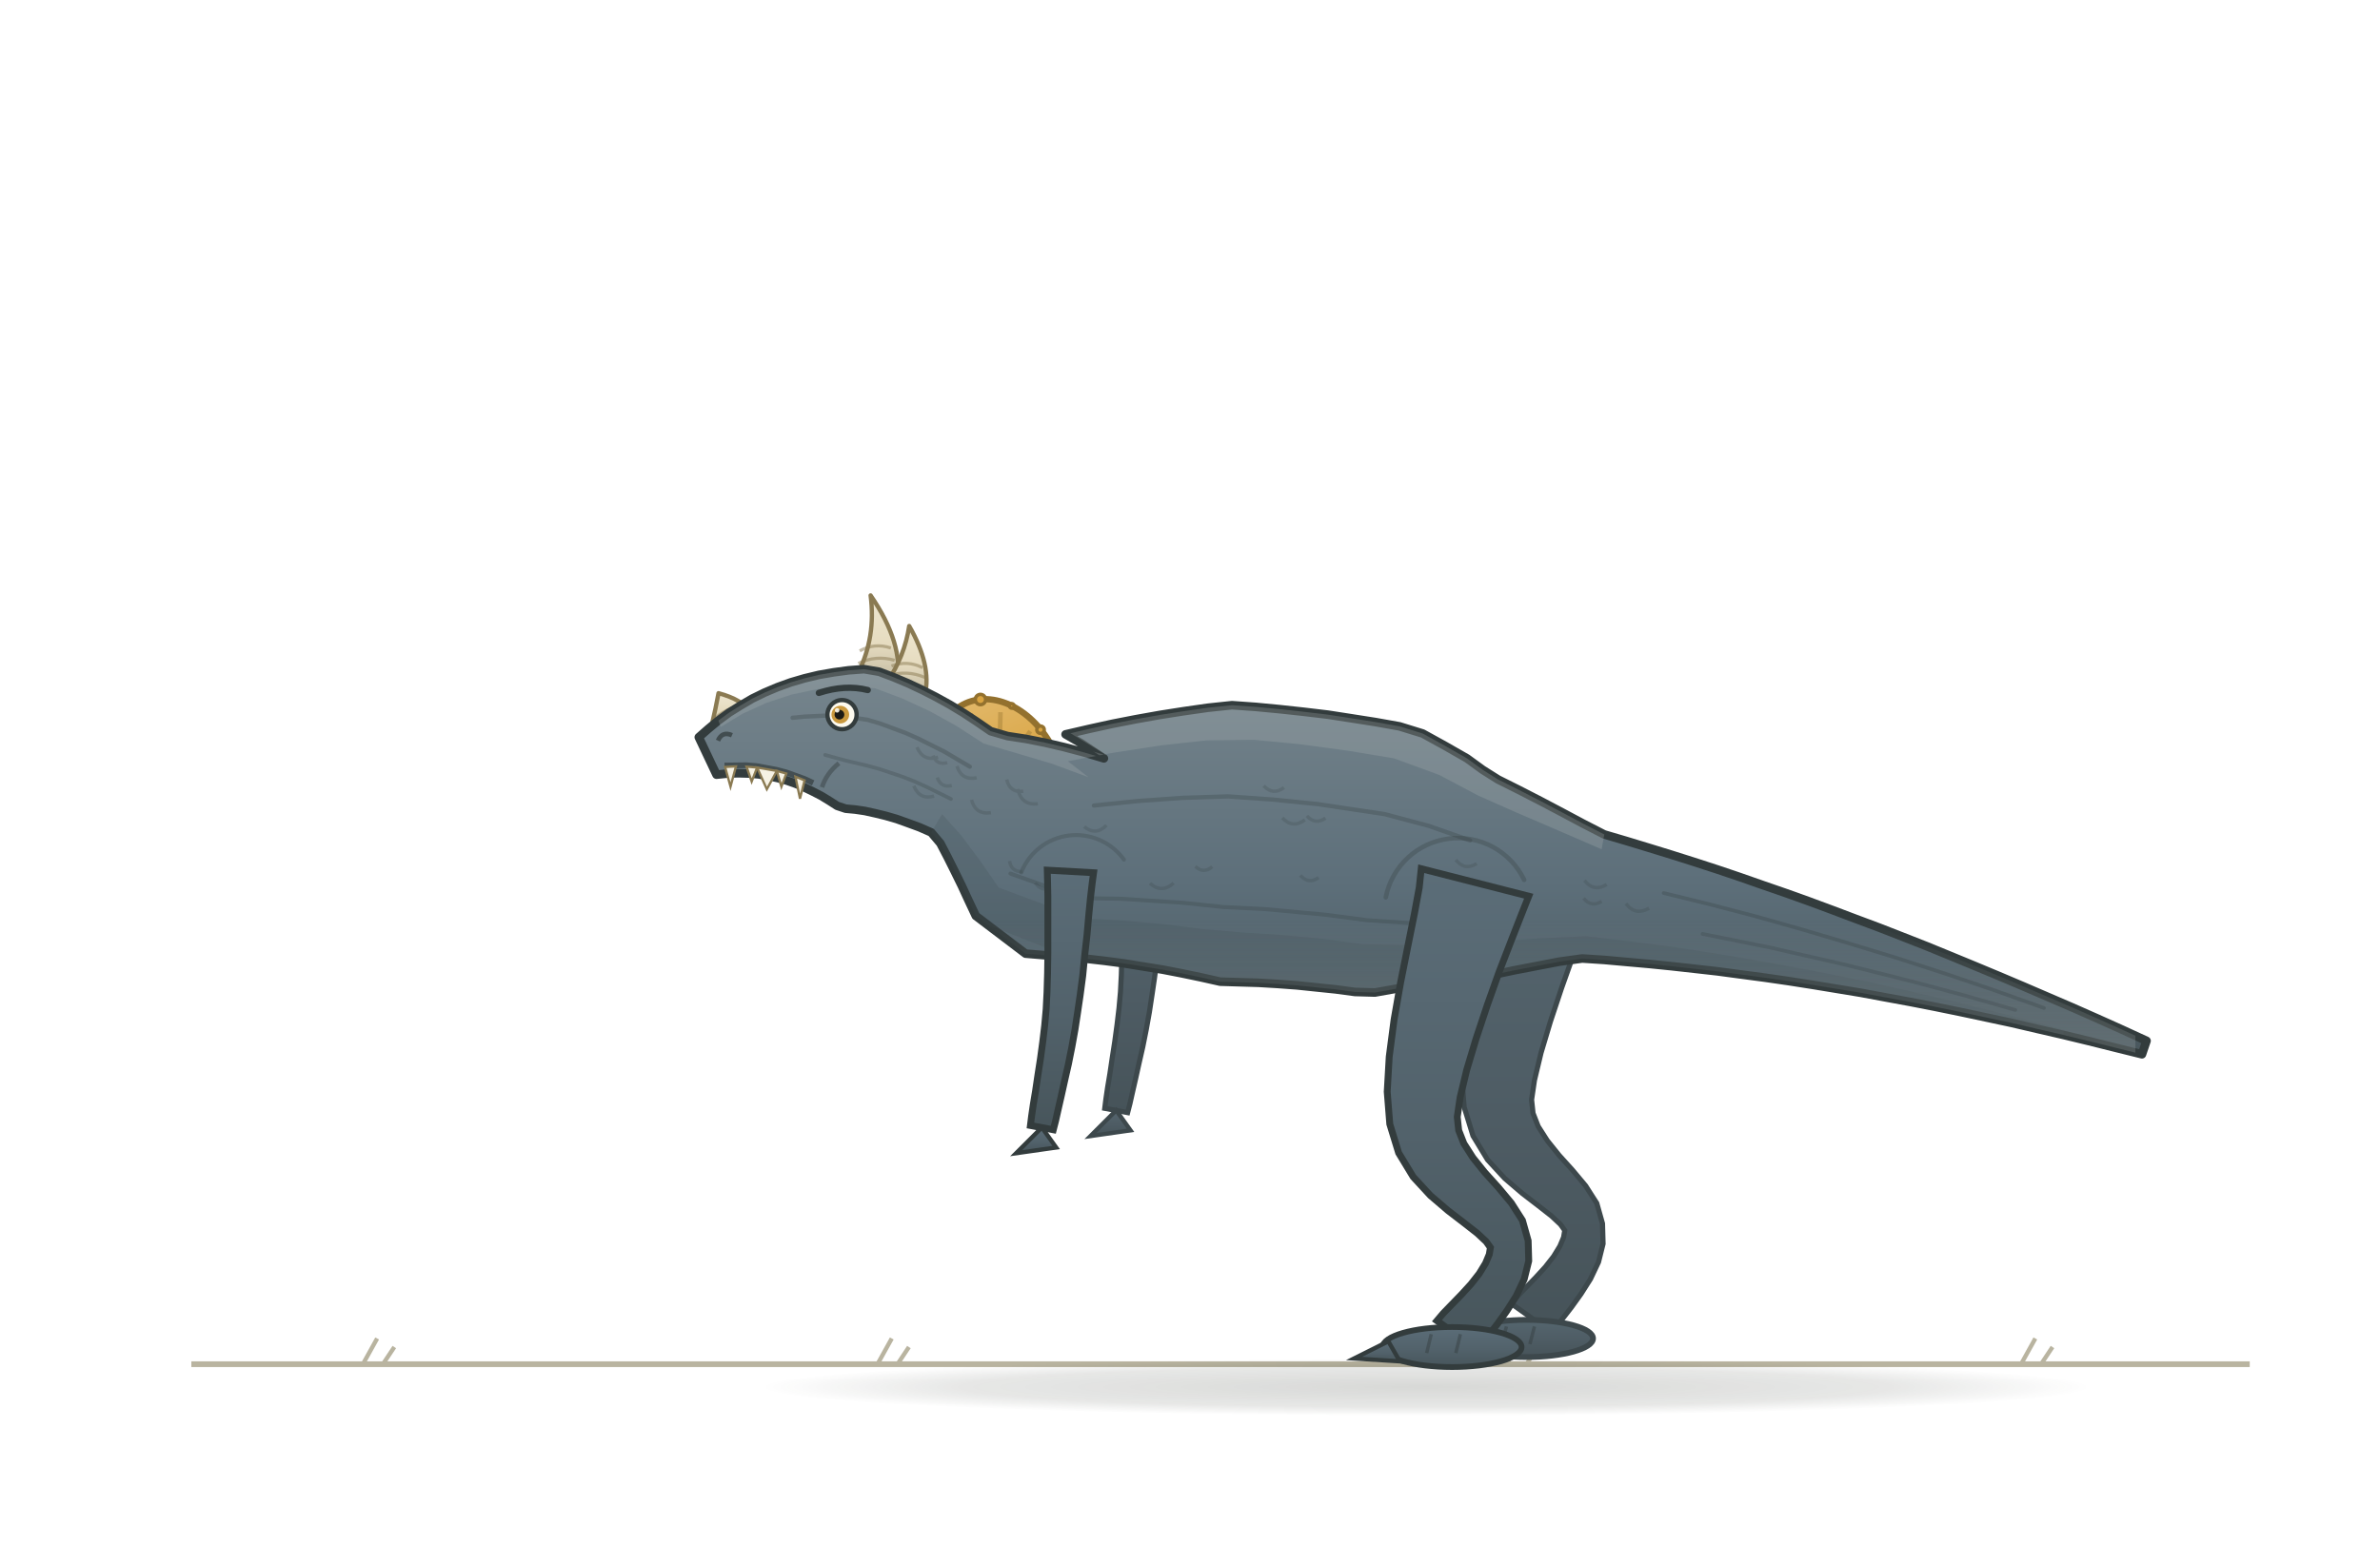
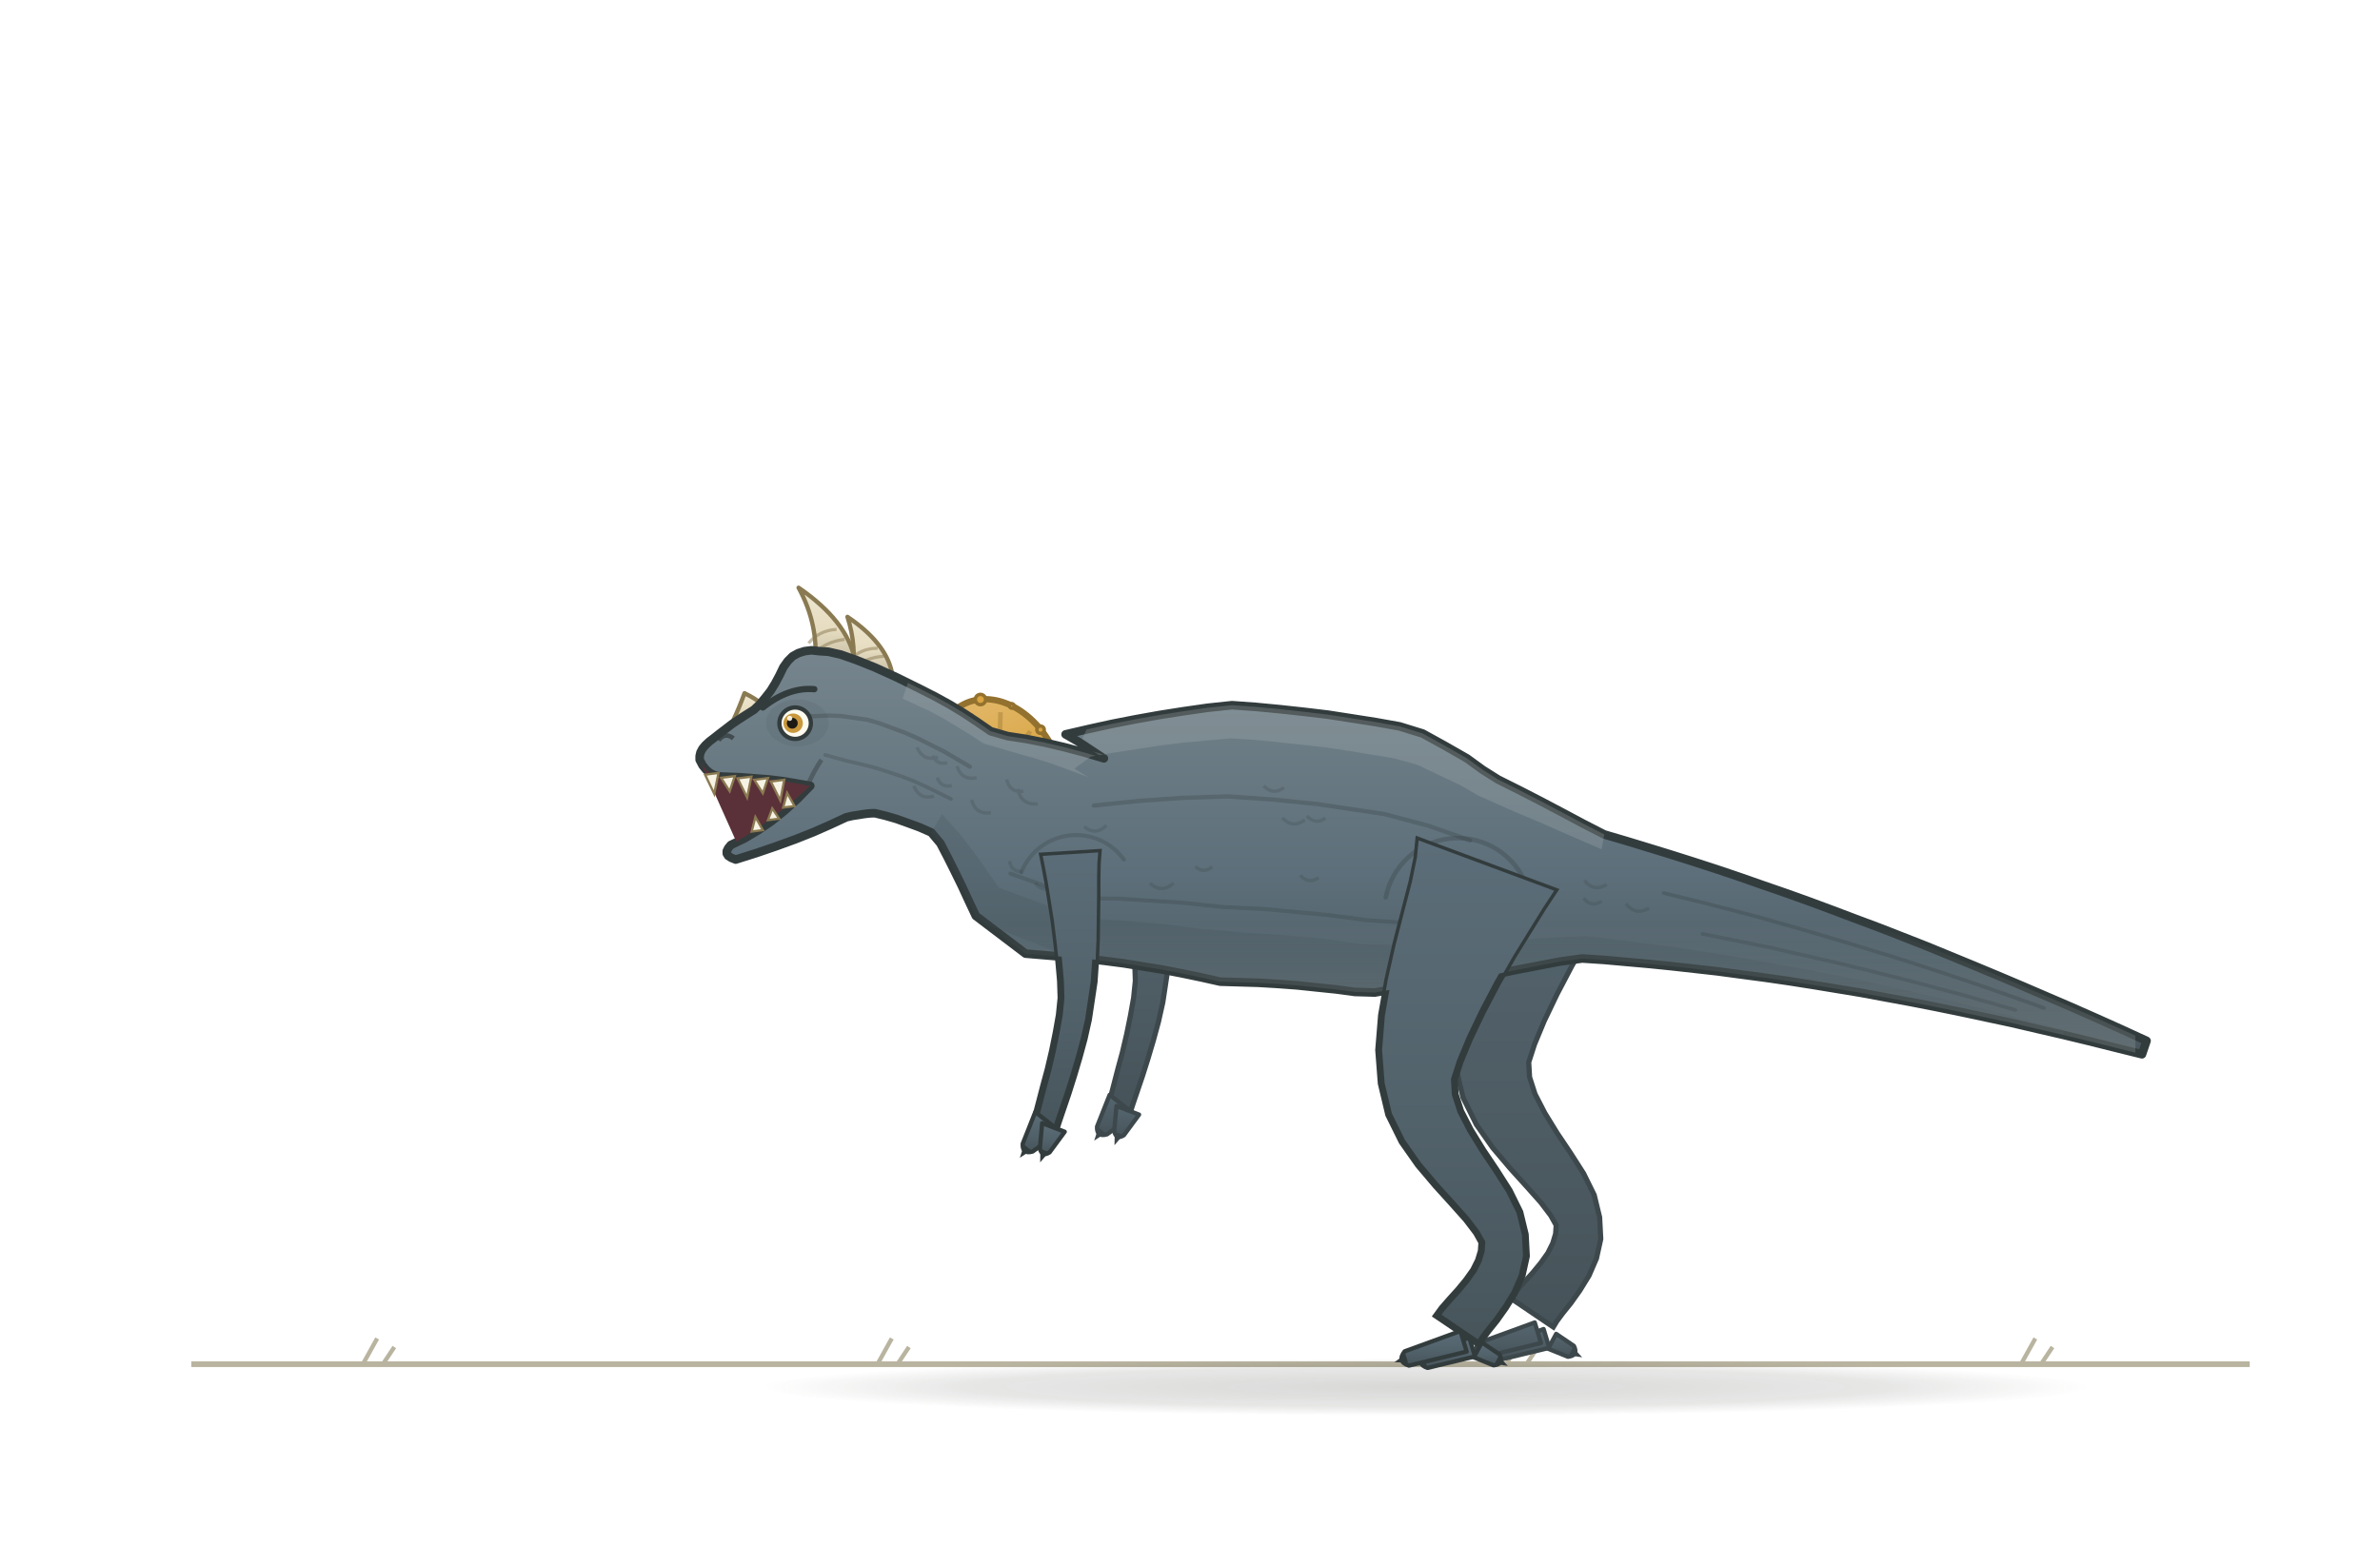
<svg xmlns="http://www.w3.org/2000/svg" viewBox="0 0 820 540" role="img" aria-label="Tyrannoceratops, a hybrid dinosaur">
  <g transform="translate(454.8 470) scale(0.985) translate(-454.8 -470)">
    <defs>
      <clipPath id="bod-pattern-countershade">
-         <path d="M743.9 356.9L735.2 352.9L726.5 349L717.9 345.2L709.3 341.5L700.7 337.8L692.2 334.2L683.8 330.7L675.3 327.2L667 323.8L658.6 320.5L650.4 317.3L642.1 314.2L633.9 311.1L625.8 308.1L617.7 305.2L609.6 302.4L601.6 299.6L593.6 296.9L585.6 294.3L577.7 291.8L569.9 289.4L562 287L554.2 284.7L546.8 280.9L539.3 276.9L531.9 273L524.5 269.2L517.1 265.5L511.7 262.1L506.2 258.1L498.5 253.7L490.7 249.4L482.6 246.9L474.2 245.4L465.9 244.1L457.5 242.8L449.1 241.8L440.8 240.9L432.4 240.1L424 239.5L415.5 240.4L407.1 241.6L398.8 242.9L390.4 244.4L382.2 246L374 247.8L365.8 249.7L371.2 252.8L379.2 258.1L372.2 256L365.4 254.2L358.6 252.6L352 251.3L345.5 250.3L339.6 248.6L334.8 245.3L330.1 242.2L325.3 239.3L320.4 236.6L315.5 234.1L310.6 231.8L305.6 229.7L300.6 227.8L295.3 226.9L289.9 227.3L284.7 228L279.5 228.9L274.5 230.1L269.7 231.5L265 233.2L260.5 235.1L256.2 237.2L252.1 239.6L248.1 242.1L244.3 244.9L240.8 247.8L237.5 250.7L243.7 263.8L247.7 263.4L251.4 263.3L255 263.4L258.5 263.7L261.9 264.3L265.2 265L268.4 265.9L271.5 267L274.5 268.3L277.4 269.7L280.3 271.2L283.1 272.9L285.9 274.7L288.9 275.7L292.2 276L295.6 276.5L299.2 277.3L302.9 278.2L306.7 279.3L310.6 280.7L314.7 282.2L318.8 284L322 287.8L324.5 292.6L327 297.6L329.5 302.7L331.9 307.9L334.4 313.2L351.8 326.4L372.3 328.1L379.3 328.9L386.2 329.8L393 330.9L399.8 332L406.5 333.3L413.2 334.7L419.9 336.2L426.6 336.4L433.3 336.6L440 337L446.8 337.5L453.5 338.2L460.3 338.9L467 339.8L474 340L481.3 338.7L488.7 337.5L498.3 336.9L507.8 335.4L515.3 333.8L522.9 332.2L530.7 330.7L538.5 329.2L546.5 328.1L554.2 328.6L562 329.3L569.9 330L577.8 330.8L585.9 331.7L593.9 332.6L602.1 333.7L610.4 334.8L618.7 336L627 337.3L635.5 338.7L644 340.1L652.6 341.7L661.3 343.3L670 345L678.8 346.8L687.7 348.7L696.6 350.6L705.6 352.7L714.7 354.8L723.8 357L733 359.3L742.3 361.6Z" />
+         <path d="M743.9 356.9L735.2 352.9L726.5 349L717.9 345.2L709.3 341.5L700.7 337.8L692.2 334.2L683.8 330.7L675.3 327.2L667 323.8L658.6 320.5L650.4 317.3L642.1 314.2L633.9 311.1L625.8 308.1L617.7 305.2L609.6 302.4L601.6 299.6L593.6 296.9L585.6 294.3L577.7 291.8L569.9 289.4L562 287L554.2 284.7L546.8 280.9L539.3 276.9L531.9 273L524.5 269.2L517.1 265.5L511.7 262.1L506.2 258.1L498.5 253.7L490.7 249.4L482.6 246.9L474.2 245.4L465.9 244.1L457.5 242.8L449.1 241.8L440.8 240.9L432.4 240.1L424 239.5L415.5 240.4L407.1 241.6L398.8 242.9L390.4 244.4L382.2 246L374 247.8L365.8 249.7L371.2 252.8L379.2 258.1L372.2 256L365.4 254.2L358.6 252.6L352 251.3L345.5 250.3L339.6 248.6L334.8 245.3L330.1 242.2L325.3 239.3L320.4 236.6L315.5 234.1L306.8 229.8L299.1 226.3L292.6 223.7L287.2 221.8L282.8 220.8L279.6 220.6L276.9 220.3L274.5 220.6L272.3 221.3L270.3 222.4L268.6 224.1L267.1 226.2L265.7 229.1L264.2 231.9L262.6 234.5L260.8 236.8L258.9 239.1L256.8 241.1L254.1 242.8L251.5 244.5L249.1 246.1L246.9 247.8L244.8 249.4L242.9 250.9L241.2 252.2L239.8 253.5L238.8 254.7L238.1 256L237.8 257.3L237.8 258.6L238.8 260.5L240 262L241.4 263.2L243 264L244.7 264.4L246.6 264.5L252 264.7L257.2 265.1L262.3 265.5L267.2 266.1L271.9 266.9L276.5 267.7L272 272.3L267.5 276.4L262.9 280.1L258.2 283.3L253.5 286.1L248.7 288.4L247.8 289.5L247.3 290.5L247.3 291.4L247.8 292.2L248.9 292.9L250.4 293.5L257.7 291.2L264.7 288.8L271.3 286.4L277.6 283.9L283.5 281.3L289.1 278.7L291.3 278.2L293.3 277.9L295.1 277.6L296.7 277.4L298 277.3L299.2 277.3L299.2 277.3L302.9 278.2L306.7 279.3L310.6 280.7L314.7 282.2L318.8 284L322 287.8L324.5 292.6L327 297.6L329.5 302.7L331.9 307.9L334.4 313.2L351.8 326.4L372.3 328.1L379.3 328.9L386.2 329.8L393 330.9L399.8 332L406.5 333.3L413.2 334.7L419.9 336.2L426.6 336.4L433.3 336.6L440 337L446.8 337.5L453.5 338.2L460.3 338.9L467 339.8L474 340L481.3 338.7L488.7 337.5L498.3 336.9L507.8 335.4L515.3 333.8L522.9 332.2L530.7 330.7L538.5 329.2L546.5 328.1L554.2 328.6L562 329.3L569.9 330L577.8 330.8L585.9 331.7L593.9 332.6L602.1 333.7L610.4 334.8L618.7 336L627 337.3L635.5 338.7L644 340.1L652.6 341.7L661.3 343.3L670 345L678.8 346.8L687.7 348.7L696.6 350.6L705.6 352.7L714.7 354.8L723.8 357L733 359.3L742.3 361.6Z" />
      </clipPath>
      <linearGradient id="gb-pattern-countershade" x1="0" y1="0" x2="0" y2="1">
        <stop offset="0" stop-color="#76858d" />
        <stop offset="0.55" stop-color="#5d6f7a" />
        <stop offset="1" stop-color="#49575d" />
      </linearGradient>
      <linearGradient id="gl-pattern-countershade" x1="0" y1="0" x2="0" y2="1">
        <stop offset="0" stop-color="#5b6d78" />
        <stop offset="0.55" stop-color="#52626b" />
        <stop offset="1" stop-color="#47555b" />
      </linearGradient>
      <linearGradient id="gf-pattern-countershade" x1="0" y1="0" x2="0" y2="1">
        <stop offset="0" stop-color="#55666f" />
        <stop offset="0.55" stop-color="#4e5c64" />
        <stop offset="1" stop-color="#465359" />
      </linearGradient>
      <linearGradient id="sc-pattern-countershade" x1="0" y1="0" x2="0" y2="1">
        <stop offset="0" stop-color="#e1b768" />
        <stop offset="0.55" stop-color="#d9a441" />
        <stop offset="1" stop-color="#b18736" />
      </linearGradient>
      <linearGradient id="bn-pattern-countershade" x1="0" y1="0" x2="0" y2="1">
        <stop offset="0" stop-color="#eee7d1" />
        <stop offset="0.55" stop-color="#e6dcc0" />
        <stop offset="1" stop-color="#c4bca3" />
      </linearGradient>
      <radialGradient id="sh-pattern-countershade">
        <stop offset="0" stop-color="#23281e" stop-opacity="0.18" />
        <stop offset="0.7" stop-color="#23281e" stop-opacity="0.11" />
        <stop offset="1" stop-color="#23281e" stop-opacity="0" />
      </radialGradient>
    </defs>
    <line x1="60" y1="470" x2="780" y2="470" stroke="#b9b4a0" stroke-width="2" />
    <path d="M120 470l5 -9 M127 470l4 -6" stroke="#b9b4a0" stroke-width="1.5" fill="none" />
    <path d="M300 470l5 -9 M307 470l4 -6" stroke="#b9b4a0" stroke-width="1.5" fill="none" />
    <path d="M520 470l5 -9 M527 470l4 -6" stroke="#b9b4a0" stroke-width="1.5" fill="none" />
    <path d="M700 470l5 -9 M707 470l4 -6" stroke="#b9b4a0" stroke-width="1.5" fill="none" />
    <ellipse cx="491.9" cy="478" rx="231.1" ry="10" fill="url(#sh-pattern-countershade)" />
-     <path d="M516.2 290.7L515.5 297.3L513.8 306.5L511.5 317.9L509 330.4L506.7 343.5L505 356.5L504.3 368.7L505.2 380L508.3 390.1L513.4 398.5L519.4 405L525.6 410.3L531.2 414.6L535.8 418.2L538.9 421.1L540.4 423.2L540 425.6L538.7 428.7L536.5 432.3L533.6 436L530.3 439.6L527 443L523.9 446.2L521.7 448.8L536.3 459.2L537.5 457L539.7 454L542.8 450L546.1 445.4L549.4 440.2L552.2 434.3L553.8 427.9L553.6 420.8L551.6 413.7L547.7 407.6L543.1 402.1L538.4 396.9L534.3 391.8L531.1 386.8L529.3 382.2L528.8 377.5L529.8 370.7L532.1 361.1L535.4 350.1L539.3 338.4L543.4 326.9L547.5 316.3L551.1 307.1L553.8 300.3Z" fill="url(#gf-pattern-countershade)" stroke="#3d484c" stroke-width="1.8" />
-     <ellipse cx="527" cy="461" rx="23.3" ry="6.5" fill="url(#gf-pattern-countershade)" stroke="#3d484c" stroke-width="2" />
-     <path d="M520 456.8L518.4 463M529.8 456.8L528.2 463" fill="none" stroke="#333c3d" stroke-width="1.2" opacity="0.45" />
-     <path d="M385.4 291.2L385.5 295.1L385.6 300.2L385.6 306.4L385.6 313.1L385.6 320.2L385.5 327.2L385.3 333.9L385 339.8L384.5 345.4L383.8 351.3L383 357.2L382.1 363L381.3 368.4L380.5 373.2L379.9 377.3L379.5 380.5L387.5 382L388.3 378.9L389.2 374.9L390.3 370.1L391.5 364.7L392.8 359L394 353L395.1 346.9L396 341L396.9 334.9L397.8 328.1L398.5 320.9L399.3 313.8L399.9 307L400.5 300.9L401.1 295.8L401.6 292.1Z" fill="url(#gf-pattern-countershade)" stroke="#3d484c" stroke-width="1.8" />
-     <path d="M383.5 381.2L374.5 390.2L388.5 388.2Z" fill="url(#gf-pattern-countershade)" stroke="#3d484c" stroke-width="1.5" />
+     <path d="M515.3 280.8L514.7 286.8L513 295.1L510.3 305.5L507.3 317.1L504.5 329.5L502.3 341.9L501.3 354.1L502.2 365.8L504.8 376.7L509.5 386.2L515.2 394.3L521.3 401.5L527.1 407.9L532 413.4L535.5 418L537.4 421.4L537.2 424.4L536.2 427.7L534.5 431.1L532 434.6L529.2 438L526.3 441.2L523.5 444.4L521.6 447L536.4 457L537.6 455L539.6 452.3L542.5 448.7L545.7 444.2L548.9 439L551.5 433L553 426.2L552.6 418.6L550.7 410.8L547 403.3L542.4 396.1L537.7 389.1L533.4 382.1L530 375.5L528.1 369.6L527.8 364.4L529.8 358.2L533.2 350L537.7 340.6L542.9 330.7L548.4 321.1L553.9 312.2L558.8 304.3L562.7 298.4Z" fill="url(#gf-pattern-countershade)" stroke="#3d484c" stroke-width="1.8" />
+     <path d="M533 457.7L517 463.7Q514.5 467 518.4 468.3L535 464.3Z" fill="url(#gf-pattern-countershade)" stroke="#3d484c" stroke-width="1.5" stroke-linejoin="round" />
+     <path d="M517.2 464.5L513.4 467.3L518.1 467.5Z" fill="#3d484c" />
+     <path d="M529.9 455.4L510.4 462.5Q507.6 466.1 511.9 467.5L532.1 462.6Z" fill="url(#gf-pattern-countershade)" stroke="#3d484c" stroke-width="1.5" stroke-linejoin="round" />
+     <path d="M510.7 463.5L506.8 466.3L511.6 466.5Z" fill="#3d484c" />
+     <path d="M534.6 464.6L541.5 467.4Q545.3 467 543.6 463.6L537.4 459.4Z" fill="url(#gf-pattern-countershade)" stroke="#3d484c" stroke-width="1.5" stroke-linejoin="round" />
+     <path d="M541.8 466.9L546.5 467.6L543.3 464.1Z" fill="#3d484c" />
+     <path d="M403.2 285L402.9 288.9L402.8 294.2L402.8 300.6L402.7 307.7L402.6 315.3L402.3 322.8L401.8 330.2L400.8 336.9L399.8 343.5L398.3 350.2L396.5 356.8L394.6 363.2L392.7 369.2L390.9 374.5L389.4 378.9L388.3 382.3L380.8 380.2L381.5 376.7L382.7 372.1L384.1 366.7L385.7 360.8L387.2 354.4L388.5 348L389.6 341.8L390.2 335.9L390 329.9L389.4 323.1L388.6 315.9L387.7 308.7L386.6 301.8L385.6 295.6L384.6 290.2L383.8 286.2Z" fill="url(#gf-pattern-countershade)" stroke="#3d484c" stroke-width="1.8" />
+     <path d="M381.2 375.8L376.8 386.9Q376.6 390.7 380.3 389.6L389.9 382.6Z" fill="url(#gf-pattern-countershade)" stroke="#3d484c" stroke-width="1.5" stroke-linejoin="round" />
+     <path d="M377.3 387.2L375.8 391.8L379.8 389.2Z" fill="#3d484c" />
+     <path d="M383.6 379.7L382.8 388.6Q383.6 391.6 386.2 389.9L391.5 382.7Z" fill="url(#gf-pattern-countershade)" stroke="#3d484c" stroke-width="1.5" stroke-linejoin="round" />
+     <path d="M383 388.7L382.9 393.4L386 389.8Z" fill="#3d484c" />
    <g transform="rotate(-24 342.7 265.3)">
      <ellipse cx="342.7" cy="265.3" rx="21.5" ry="29" fill="url(#sc-pattern-countershade)" stroke="#93712e" stroke-width="2.2" />
      <circle cx="321.4" cy="269.3" r="1.3" fill="#d9a441" stroke="#93712e" stroke-width="1.2" />
      <circle cx="322.5" cy="255.4" r="1.8" fill="#d9a441" stroke="#93712e" stroke-width="1.2" />
      <circle cx="328.3" cy="243.7" r="0.8" fill="#d9a441" stroke="#93712e" stroke-width="1.2" />
      <circle cx="337.5" cy="237.2" r="1.3" fill="#d9a441" stroke="#93712e" stroke-width="1.2" />
      <circle cx="347.9" cy="237.2" r="1.8" fill="#d9a441" stroke="#93712e" stroke-width="1.2" />
      <circle cx="357" cy="243.7" r="0.8" fill="#d9a441" stroke="#93712e" stroke-width="1.2" />
      <circle cx="362.8" cy="255.4" r="1.3" fill="#d9a441" stroke="#93712e" stroke-width="1.2" />
      <circle cx="363.9" cy="269.3" r="1.8" fill="#d9a441" stroke="#93712e" stroke-width="1.2" />
      <ellipse cx="342.7" cy="265.3" rx="12.8" ry="18" fill="#bf913a" />
      <path d="M337.5 261.7L326 254.4" stroke="#997530" stroke-width="1.6" opacity="0.4" />
      <path d="M339.6 258.4L332.8 244.1" stroke="#997530" stroke-width="1.6" opacity="0.4" />
      <path d="M342.7 257.2L342.7 240.4" stroke="#997530" stroke-width="1.6" opacity="0.4" />
      <path d="M345.7 258.4L352.5 244.1" stroke="#997530" stroke-width="1.6" opacity="0.4" />
      <path d="M347.9 261.7L359.3 254.4" stroke="#997530" stroke-width="1.6" opacity="0.4" />
    </g>
-     <path d="M306.9 231.4Q309.2 218 297.6 201.1Q299.5 215.6 293.3 228.1Z" fill="url(#bn-pattern-countershade)" stroke="#8a7a52" stroke-width="1.5" stroke-linejoin="round" />
-     <path d="M306 223.8Q299.4 221.9 293.3 224.9" fill="none" stroke="#8a7a52" stroke-width="1.1" opacity="0.5" />
-     <path d="M304.7 219.5Q299 217.6 293.8 220.5" fill="none" stroke="#8a7a52" stroke-width="1.1" opacity="0.5" />
-     <path d="M316.6 235.9Q319 225.6 311.1 211.8Q309.5 222.4 303.3 231.5Z" fill="url(#bn-pattern-countershade)" stroke="#8a7a52" stroke-width="1.5" stroke-linejoin="round" />
-     <path d="M316.6 229.8Q310.3 227.1 303.8 229.2" fill="none" stroke="#8a7a52" stroke-width="1.1" opacity="0.5" />
-     <path d="M315.8 226.4Q310.5 223.7 304.9 225.8" fill="none" stroke="#8a7a52" stroke-width="1.1" opacity="0.5" />
-     <path d="M255.4 241.9Q252.9 237.6 244.4 235.3Q243.4 240.7 242.1 246.2Z" fill="url(#bn-pattern-countershade)" stroke="#8a7a52" stroke-width="1.5" stroke-linejoin="round" />
-     <path d="M253.6 239.4Q246.8 240.2 242.1 245.2" fill="none" stroke="#8a7a52" stroke-width="1.1" opacity="0.5" />
-     <path d="M743.9 356.9L735.2 352.9L726.5 349L717.9 345.2L709.3 341.5L700.7 337.8L692.2 334.2L683.8 330.7L675.3 327.2L667 323.8L658.6 320.5L650.4 317.3L642.1 314.2L633.9 311.1L625.8 308.1L617.7 305.2L609.6 302.4L601.6 299.6L593.6 296.9L585.6 294.3L577.7 291.8L569.9 289.4L562 287L554.2 284.7L546.8 280.9L539.3 276.9L531.9 273L524.5 269.2L517.1 265.5L511.7 262.1L506.2 258.1L498.5 253.7L490.7 249.4L482.6 246.9L474.2 245.4L465.9 244.1L457.5 242.8L449.1 241.8L440.8 240.9L432.4 240.1L424 239.5L415.5 240.4L407.1 241.6L398.8 242.9L390.4 244.4L382.2 246L374 247.8L365.8 249.7L371.2 252.8L379.2 258.1L372.2 256L365.4 254.2L358.6 252.6L352 251.3L345.5 250.3L339.6 248.6L334.8 245.3L330.1 242.2L325.3 239.3L320.4 236.6L315.5 234.1L310.6 231.8L305.6 229.7L300.6 227.8L295.3 226.9L289.9 227.3L284.7 228L279.5 228.9L274.5 230.1L269.7 231.5L265 233.2L260.5 235.1L256.2 237.2L252.1 239.6L248.1 242.1L244.3 244.9L240.8 247.8L237.5 250.7L243.7 263.8L247.7 263.4L251.4 263.3L255 263.4L258.5 263.7L261.9 264.3L265.2 265L268.4 265.9L271.5 267L274.5 268.3L277.4 269.7L280.3 271.2L283.1 272.9L285.9 274.7L288.9 275.7L292.2 276L295.6 276.5L299.2 277.3L302.9 278.2L306.7 279.3L310.6 280.7L314.7 282.2L318.8 284L322 287.8L324.5 292.6L327 297.6L329.5 302.7L331.9 307.9L334.4 313.2L351.8 326.4L372.3 328.1L379.3 328.9L386.2 329.8L393 330.9L399.8 332L406.5 333.3L413.2 334.7L419.9 336.2L426.6 336.4L433.3 336.6L440 337L446.8 337.5L453.5 338.2L460.3 338.9L467 339.8L474 340L481.3 338.7L488.7 337.5L498.3 336.9L507.8 335.4L515.3 333.8L522.9 332.2L530.7 330.7L538.5 329.2L546.5 328.1L554.2 328.6L562 329.3L569.9 330L577.8 330.8L585.9 331.7L593.9 332.6L602.1 333.7L610.4 334.8L618.7 336L627 337.3L635.5 338.7L644 340.1L652.6 341.7L661.3 343.3L670 345L678.8 346.8L687.7 348.7L696.6 350.6L705.6 352.7L714.7 354.8L723.8 357L733 359.3L742.3 361.6Z" fill="url(#gb-pattern-countershade)" stroke="#333c3d" stroke-width="3" stroke-linejoin="round" />
+     <path d="M292 223.3Q289.3 210 272.4 198.4Q279.4 211.2 278.2 225.1Z" fill="url(#bn-pattern-countershade)" stroke="#8a7a52" stroke-width="1.5" stroke-linejoin="round" />
+     <path d="M288.5 216.5Q281.7 217.2 277 222.2" fill="none" stroke="#8a7a52" stroke-width="1.1" opacity="0.5" />
+     <path d="M285.7 213Q279.7 213.3 275.9 217.8" fill="none" stroke="#8a7a52" stroke-width="1.1" opacity="0.5" />
+     <path d="M305 227.8Q302.7 217.5 289.5 208.6Q292.8 218.8 291.2 229.6Z" fill="url(#bn-pattern-countershade)" stroke="#8a7a52" stroke-width="1.5" stroke-linejoin="round" />
+     <path d="M302.3 222.4Q295.5 222.7 290.6 227.4" fill="none" stroke="#8a7a52" stroke-width="1.1" opacity="0.5" />
+     <path d="M300.1 219.6Q294.2 219.5 290.1 223.9" fill="none" stroke="#8a7a52" stroke-width="1.1" opacity="0.5" />
+     <path d="M263.1 243.8Q261.5 239.2 253.5 235.3Q251.6 240.5 249.2 245.6Z" fill="url(#bn-pattern-countershade)" stroke="#8a7a52" stroke-width="1.5" stroke-linejoin="round" />
+     <path d="M261.8 241.1Q255 240.6 249.5 244.6" fill="none" stroke="#8a7a52" stroke-width="1.1" opacity="0.5" />
+     <path d="M743.9 356.9L735.2 352.9L726.5 349L717.9 345.2L709.3 341.5L700.7 337.8L692.2 334.2L683.8 330.7L675.3 327.2L667 323.8L658.6 320.5L650.4 317.3L642.1 314.2L633.9 311.1L625.8 308.1L617.7 305.2L609.6 302.4L601.6 299.6L593.6 296.9L585.6 294.3L577.7 291.8L569.9 289.4L562 287L554.2 284.7L546.8 280.9L539.3 276.9L531.9 273L524.5 269.2L517.1 265.5L511.7 262.1L506.2 258.1L498.5 253.7L490.7 249.4L482.6 246.9L474.2 245.4L465.9 244.1L457.5 242.8L449.1 241.8L440.8 240.9L432.4 240.1L424 239.5L415.5 240.4L407.1 241.6L398.8 242.9L390.4 244.4L382.2 246L374 247.8L365.8 249.7L371.2 252.8L379.2 258.1L372.2 256L365.4 254.2L358.6 252.6L352 251.3L345.5 250.3L339.6 248.6L334.8 245.3L330.1 242.2L325.3 239.3L320.4 236.6L315.5 234.1L306.8 229.8L299.1 226.3L292.6 223.7L287.2 221.8L282.8 220.8L279.6 220.6L276.9 220.3L274.5 220.6L272.3 221.3L270.3 222.4L268.6 224.1L267.1 226.2L265.7 229.1L264.2 231.9L262.6 234.5L260.8 236.8L258.9 239.1L256.8 241.1L254.1 242.8L251.5 244.5L249.1 246.1L246.9 247.8L244.8 249.4L242.9 250.9L241.2 252.2L239.8 253.5L238.8 254.7L238.1 256L237.8 257.3L237.8 258.6L238.8 260.5L240 262L241.4 263.2L243 264L244.7 264.4L246.6 264.5L252 264.7L257.2 265.1L262.3 265.5L267.2 266.1L271.9 266.9L276.5 267.7L272 272.3L267.5 276.4L262.9 280.1L258.2 283.3L253.5 286.1L248.7 288.4L247.8 289.5L247.3 290.5L247.3 291.4L247.8 292.2L248.9 292.9L250.4 293.5L257.7 291.2L264.7 288.8L271.3 286.4L277.6 283.9L283.5 281.3L289.1 278.7L291.3 278.2L293.3 277.9L295.1 277.6L296.7 277.4L298 277.3L299.2 277.3L299.2 277.3L302.9 278.2L306.7 279.3L310.6 280.7L314.7 282.2L318.8 284L322 287.8L324.5 292.6L327 297.6L329.5 302.7L331.9 307.9L334.4 313.2L351.8 326.4L372.3 328.1L379.3 328.9L386.2 329.8L393 330.9L399.8 332L406.5 333.3L413.2 334.7L419.9 336.2L426.6 336.4L433.3 336.6L440 337L446.8 337.5L453.5 338.2L460.3 338.9L467 339.8L474 340L481.3 338.7L488.7 337.5L498.3 336.9L507.8 335.4L515.3 333.8L522.9 332.2L530.7 330.7L538.5 329.2L546.5 328.1L554.2 328.6L562 329.3L569.9 330L577.8 330.8L585.9 331.7L593.9 332.6L602.1 333.7L610.4 334.8L618.7 336L627 337.3L635.5 338.7L644 340.1L652.6 341.7L661.3 343.3L670 345L678.8 346.8L687.7 348.7L696.6 350.6L705.6 352.7L714.7 354.8L723.8 357L733 359.3L742.3 361.6Z" fill="url(#gb-pattern-countershade)" stroke="#333c3d" stroke-width="3" stroke-linejoin="round" />
    <g clip-path="url(#bod-pattern-countershade)">
      <path d="M714.6 355L696.5 350.9L678.7 347.1L661.2 343.7L643.9 340.6L626.9 337.8L610.2 335.4L593.8 333.3L577.7 331.5L561.8 330.1L546.3 328.9L530.5 331.7L515.1 335.1L498 338.4L480.9 340.4L466.7 341.7L453.2 340.1L439.8 338.9L426.5 338.3L413.2 336.6L399.8 333.8L386.2 331.5L372.5 329.7L333.5 314.3L328.8 303.6L323.9 293.4L318.4 284.7L322.6 277.6L329.4 285.2L335.9 293.9L342.4 303.3L371.2 314L385.4 314.8L399.6 316L413.6 317.8L427.6 319L441.7 319.9L455.7 321.2L469.8 323.1L484.4 323.4L500.7 323.4L517 322.1L532.2 321L547.9 320.3L563.4 322.1L579.2 324.2L595.3 326.7L611.7 329.5L628.3 332.6L645.2 336L662.3 339.8L679.7 343.9L697.3 348.3L715.2 353.1Z" fill="#3e4a4e" opacity="0.2" />
-       <path d="M554.4 283.8L539.5 275.8L524.7 267.9L512 260.6L498.9 252L482.9 245.1L466.1 242.2L449.3 239.9L432.5 238.2L415.6 238.6L398.7 241.2L382.1 244.4L365.7 248.2L380.1 257L366.1 253.2L352.5 250.5L340 247.9L330.5 241.5L320.8 235.8L310.9 230.9L300.8 226.9L290.1 226.4L279.6 228.1L269.7 230.8L260.4 234.5L251.9 239.1L244.2 244.5L245.2 247.1L252.8 242.5L261.1 238.7L269.9 235.8L279.3 233.8L289.1 232.8L299.2 233.6L308.8 237.2L318.3 241.6L327.7 246.8L337.1 252.9L348.7 256.3L361.1 260L373.8 264.7L366.6 259.1L382.7 256.1L398.9 253.6L415.2 251.8L431.7 251.6L448.1 253.2L464.4 255.4L480.7 258.1L496.5 263.9L510.1 271.1L523.4 277L538.3 283.4L553.3 289.9Z" fill="#adb5b5" opacity="0.26" />
+       <path d="M554.4 283.8L539.5 275.8L532.1 271.8L524.7 267.9L512 260.6L506.6 256.5L491.1 247.6L482.9 245.1L466.1 242.2L457.7 241L440.9 238.9L432.5 238.2L424 237.5L407.1 239.8L398.7 241.2L382.1 244.4L373.9 246.2L371.6 251.4L380.1 257L366.1 253.2L359.3 251.7L352.5 250.5L340 247.9L335.3 244.6L325.6 238.5L320.8 235.8L310.9 230.9L308.8 237.2L318.3 241.6L323 244.1L332.4 249.8L337.1 252.9L348.7 256.3L354.8 258L361.1 260L373.8 264.7L368.9 261.7L374.6 257.5L382.7 256.1L398.9 253.6L407 252.6L423.5 251.1L431.7 251.6L439.9 252.4L456.2 254.2L464.4 255.4L480.7 258.1L488.7 260.3L504.1 267.6L510.1 271.1L523.4 277L530.8 280.1L538.3 283.4L553.3 289.9Z" fill="#adb5b5" opacity="0.26" />
    </g>
    <g clip-path="url(#bod-pattern-countershade)">
      <defs>
        <linearGradient id="cs-pattern-countershade" x1="0" y1="1" x2="0" y2="0">
          <stop offset="0" stop-color="#b4bbbb" stop-opacity="0.62" />
          <stop offset="0.55" stop-color="#b4bbbb" stop-opacity="0.42" />
          <stop offset="1" stop-color="#b4bbbb" stop-opacity="0" />
        </linearGradient>
      </defs>
      <rect x="120" y="315" width="620" height="195" fill="url(#cs-pattern-countershade)" />
    </g>
    <g clip-path="url(#bod-pattern-countershade)">
      <g fill="none" stroke="#333c3d" stroke-width="1.2" opacity="0.2">
        <path d="M339.7 277.1Q334.3 277.9 332.9 272.6" />
        <path d="M350.8 297.7Q346.8 297.9 346.2 294" />
        <path d="M326 267.6Q322.2 268.5 320.9 264.8" />
        <path d="M403.6 301.7Q399.5 305.5 395.3 301.8" />
        <path d="M417.1 296Q414.1 298.6 411.2 295.9" />
        <path d="M555.1 302.2Q550.6 305 547.3 300.8" />
        <path d="M449.5 279.6Q445.2 282.8 441.6 278.9" />
        <path d="M361.1 303.1Q357.4 305 355.2 301.6" />
        <path d="M514.4 316.9Q509.8 320.1 506.2 315.8" />
        <path d="M324.4 259.6Q320.8 260.6 319.4 257.1" />
        <path d="M321.2 257.7Q316 259.3 313.8 254.2" />
        <path d="M380.1 281.5Q376.4 285.3 372.3 282" />
        <path d="M334.7 264.9Q329.4 265.9 327.8 260.8" />
        <path d="M456.7 279Q453.1 281.5 450.2 278.2" />
        <path d="M454.3 299.8Q450.8 302.3 447.9 299" />
        <path d="M442.2 268.3Q438.4 271.2 435.1 267.7" />
        <path d="M319.8 271.3Q314.7 272.7 312.7 267.7" />
        <path d="M569.9 310.5Q565.1 313.3 561.8 308.9" />
        <path d="M351 269.6Q346.3 270.2 345.2 265.5" />
        <path d="M509.6 294.9Q505.4 297.5 502.3 293.6" />
        <path d="M356.1 274Q350.3 274.6 349.1 268.8" />
        <path d="M553.3 308.1Q549.6 310.4 547 307" />
      </g>
      <g fill="none" stroke="#333c3d" stroke-linecap="round">
        <path d="M332.3 261L323.3 255.7L314.3 251.2L309.8 249.2L300.9 245.9L296.5 244.6L287.5 243.3L283.1 243.1L274.5 243.5L270.3 243.9" stroke-width="1.5" opacity="0.3" />
        <path d="M325.7 272.3L317 268L312.8 266.1L308.7 264.5L300.6 261.8L296.6 260.7L289 258.9L285.3 257.9L281.7 256.9" stroke-width="1.3" opacity="0.26" />
        <path d="M507.3 286.8L492.8 281.7L477.4 277.6L454 274.1L438.3 272.5L422.6 271.4L406.9 271.9L391.3 273L375.7 274.6" stroke-width="1.5" opacity="0.28" />
        <path d="M485.9 315.7L471.2 314.7L456.8 312.8L435.3 310.8L421 310.1L406.7 308.6L385.1 307.2L370.6 307L346.5 298.4" stroke-width="1.4" opacity="0.26" />
        <path d="M708 345.4L690.6 339.2L673.5 333.4L656.5 327.9L639.8 322.8L623.3 317.9L607 313.3L590.9 309.1L575 305.2" stroke-width="1.3" opacity="0.28" />
        <path d="M698 346.1L680.5 341.1L663.3 336.5L654.7 334.3L637.8 330.1L621.1 326.3L612.9 324.4L596.6 321.1L588.6 319.5" stroke-width="1.3" opacity="0.24" />
        <path d="M477.8 306.7A25.7 25.7 0 0 1 526.2 300.6" stroke-width="1.6" opacity="0.3" />
        <path d="M350.3 298A20.6 20.6 0 0 1 386.2 293.5" stroke-width="1.4" opacity="0.26" />
      </g>
    </g>
-     <path d="M277.5 266.7L274.5 265.3L268.1 263L264.7 262.1L257.7 260.8L254.1 260.5L246.5 260.6" fill="none" stroke="#333c3d" stroke-width="2" opacity="0.7" />
-     <path d="M280.6 268.2Q282.1 263.4 286.5 259.8" fill="none" stroke="#333c3d" stroke-width="1.6" opacity="0.45" />
-     <path d="M249.1 250Q245.7 248.5 244.2 251.9" fill="none" stroke="#333c3d" stroke-width="1.6" opacity="0.75" />
+     <path d="M276.5 267.7L271.9 266.9L267.2 266.1L262.3 265.5L257.2 265.1L252 264.7L246.6 264.5L244.7 264.4L243 264L241.4 263.2L240 262L238.8 260.5L237.8 258.6L250.6 287.2L254.2 285.1L258.1 282.5L262.3 279.5L266.8 276L271.5 272.1L276.5 267.7Z" fill="#5a3138" />
+     <path d="M275.5 267.8Q277.4 263.1 280.4 258.6" fill="none" stroke="#333c3d" stroke-width="1.6" opacity="0.45" />
+     <path d="M249.6 251.1Q246.7 248.8 244.4 251.8" fill="none" stroke="#333c3d" stroke-width="1.6" opacity="0.75" />
    <g opacity="1">
-       <path d="M274.5 265.8L272.9 272.2L271.3 264.5Z" fill="#f6f2e4" stroke="#8a7a52" stroke-width="0.8" />
-       <path d="M268.1 263.4L266.4 268L264.8 262.5Z" fill="#f6f2e4" stroke="#8a7a52" stroke-width="0.8" />
-       <path d="M264.8 262.5L261.3 268.9L257.9 261.3Z" fill="#f6f2e4" stroke="#8a7a52" stroke-width="0.8" />
-       <path d="M257.9 261.3L256 266.2L254.2 261Z" fill="#f6f2e4" stroke="#8a7a52" stroke-width="0.8" />
-       <path d="M250.5 260.9L248.6 268L246.7 261.1Z" fill="#f6f2e4" stroke="#8a7a52" stroke-width="0.8" />
+       <path d="M244.4 263.2L242.9 270.5L239.7 263.8Z" fill="#f6f2e4" stroke="#8a7a52" stroke-width="0.8" />
+       <path d="M250.1 264.3L248.3 269.6L245.3 264.9Z" fill="#f6f2e4" stroke="#8a7a52" stroke-width="0.8" />
+       <path d="M255.9 264.5L254.4 271.8L251.1 265.1Z" fill="#f6f2e4" stroke="#8a7a52" stroke-width="0.8" />
+       <path d="M261.7 265L259.9 270.3L256.9 265.6Z" fill="#f6f2e4" stroke="#8a7a52" stroke-width="0.8" />
+       <path d="M267.4 265.6L266 272.8L262.7 266.2Z" fill="#f6f2e4" stroke="#8a7a52" stroke-width="0.8" />
+       <path d="M271 274.8L268.4 270.2L267 275.3Z" fill="#f6f2e4" stroke="#8a7a52" stroke-width="0.8" />
+       <path d="M265.6 279.2L263.2 275.6L261.7 279.7Z" fill="#f6f2e4" stroke="#8a7a52" stroke-width="0.8" />
+       <path d="M259.9 283.2L257.3 278.6L256 283.7Z" fill="#f6f2e4" stroke="#8a7a52" stroke-width="0.8" />
    </g>
-     <circle cx="287.6" cy="242.8" r="5.1" fill="#fdfaef" stroke="#333c3d" stroke-width="1.5" />
-     <circle cx="287" cy="242.8" r="3.1" fill="#c9983d" />
-     <circle cx="286.7" cy="242.8" r="1.7" fill="#1c1a14" />
-     <circle cx="285.9" cy="241.3" r="0.8" fill="#fdfaef" opacity="0.9" />
-     <path d="M296.6 234.2Q288.7 232.2 279.5 235.2" fill="none" stroke="#333c3d" stroke-width="2.2" stroke-linecap="round" />
-     <path d="M490.2 296.7L489.5 303.3L487.8 312.5L485.5 323.9L483 336.4L480.7 349.5L479 362.5L478.3 374.7L479.2 386L482.3 396.1L487.4 404.5L493.4 411L499.6 416.3L505.2 420.6L509.8 424.2L512.9 427.1L514.4 429.2L514 431.6L512.7 434.7L510.5 438.3L507.6 442L504.3 445.6L501 449L497.9 452.2L495.7 454.8L510.3 465.2L511.5 463L513.7 460L516.8 456L520.1 451.4L523.4 446.2L526.2 440.3L527.8 433.9L527.6 426.8L525.6 419.7L521.7 413.6L517.1 408.1L512.4 402.9L508.3 397.8L505.1 392.8L503.3 388.2L502.8 383.5L503.8 376.7L506.1 367.1L509.4 356.1L513.3 344.4L517.4 332.9L521.5 322.3L525.1 313.1L527.8 306.3Z" fill="url(#gl-pattern-countershade)" stroke="#333c3d" stroke-width="2.4" />
-     <ellipse cx="501" cy="464" rx="24.3" ry="7" fill="url(#gl-pattern-countershade)" stroke="#333c3d" stroke-width="2" />
-     <path d="M493.7 459.5L492.1 466.1M503.9 459.5L502.3 466.1" fill="none" stroke="#333c3d" stroke-width="1.2" opacity="0.45" />
-     <path d="M478.7 462L466.7 468L482.7 469Z" fill="url(#gl-pattern-countershade)" stroke="#333c3d" stroke-width="1.5" />
-     <path d="M359.4 297.2L359.5 301.1L359.6 306.2L359.6 312.4L359.6 319.1L359.6 326.2L359.5 333.2L359.3 339.9L359 345.8L358.5 351.4L357.8 357.3L357 363.2L356.1 369L355.3 374.4L354.5 379.2L353.9 383.3L353.5 386.5L361.5 388L362.3 384.9L363.2 380.9L364.3 376.1L365.5 370.7L366.8 365L368 359L369.1 352.9L370 347L370.9 340.9L371.8 334.1L372.5 326.9L373.3 319.8L373.9 313L374.5 306.9L375.1 301.8L375.6 298.1Z" fill="url(#gl-pattern-countershade)" stroke="#333c3d" stroke-width="2.4" />
-     <path d="M357.5 387.2L348.5 396.2L362.5 394.2Z" fill="url(#gl-pattern-countershade)" stroke="#333c3d" stroke-width="1.5" />
+     <ellipse cx="272" cy="245.7" rx="11" ry="8.2" fill="#333c3d" opacity="0.1" />
+     <circle cx="271.2" cy="245.8" r="5.5" fill="#fdfaef" stroke="#333c3d" stroke-width="1.5" />
+     <circle cx="270.5" cy="245.8" r="3.4" fill="#c9983d" />
+     <circle cx="270.2" cy="245.8" r="1.9" fill="#1c1a14" />
+     <circle cx="269.3" cy="244.1" r="0.9" fill="#fdfaef" opacity="0.9" />
+     <path d="M277.9 233.9Q269 233.1 259.9 240.3" fill="none" stroke="#333c3d" stroke-width="2.2" stroke-linecap="round" />
+     <path d="M489.3 286.8L488.7 292.8L487 301.1L484.3 311.5L481.3 323.1L478.5 335.5L476.3 347.9L475.3 360.1L476.2 371.8L478.8 382.7L483.5 392.2L489.2 400.3L495.3 407.5L501.1 413.9L506 419.4L509.5 424L511.4 427.4L511.2 430.4L510.2 433.7L508.5 437.1L506 440.6L503.2 444L500.3 447.2L497.5 450.4L495.6 453L510.4 463L511.6 461L513.6 458.3L516.5 454.7L519.7 450.2L522.9 445L525.5 439L527 432.2L526.6 424.6L524.7 416.8L521 409.3L516.4 402.1L511.7 395.1L507.4 388.1L504 381.5L502.1 375.6L501.8 370.4L503.8 364.2L507.2 356L511.7 346.6L516.9 336.7L522.4 327.1L527.9 318.2L532.8 310.3L536.7 304.4Z" fill="url(#gl-pattern-countershade)" stroke="#333c3d" stroke-width="2.4" />
+     <g clip-path="url(#bod-pattern-countershade)">
+       <path d="M489.3 286.8L488.7 292.8L487 301.1L484.3 311.5L481.3 323.1L478.5 335.5L476.3 347.9L475.3 360.1L476.2 371.8L478.8 382.7L483.5 392.2L489.2 400.3L495.3 407.5L501.1 413.9L506 419.4L509.5 424L511.4 427.4L511.2 430.4L510.2 433.7L508.5 437.1L506 440.6L503.2 444L500.3 447.2L497.5 450.4L495.6 453L510.4 463L511.6 461L513.6 458.3L516.5 454.7L519.7 450.2L522.9 445L525.5 439L527 432.2L526.6 424.6L524.7 416.8L521 409.3L516.4 402.1L511.7 395.1L507.4 388.1L504 381.5L502.1 375.6L501.8 370.4L503.8 364.2L507.2 356L511.7 346.6L516.9 336.7L522.4 327.1L527.9 318.2L532.8 310.3L536.7 304.4Z" fill="url(#gl-pattern-countershade)" />
+     </g>
+     <path d="M507 460.7L491 466.7Q488.5 470 492.4 471.3L509 467.3Z" fill="url(#gl-pattern-countershade)" stroke="#333c3d" stroke-width="1.5" stroke-linejoin="round" />
+     <path d="M491.2 467.5L487.4 470.3L492.1 470.5Z" fill="#333c3d" />
+     <path d="M503.9 458.4L484.4 465.5Q481.6 469.1 485.9 470.5L506.1 465.6Z" fill="url(#gl-pattern-countershade)" stroke="#333c3d" stroke-width="1.5" stroke-linejoin="round" />
+     <path d="M484.7 466.5L480.8 469.3L485.6 469.5Z" fill="#333c3d" />
+     <path d="M508.6 467.6L515.5 470.4Q519.3 470 517.6 466.6L511.4 462.4Z" fill="url(#gl-pattern-countershade)" stroke="#333c3d" stroke-width="1.5" stroke-linejoin="round" />
+     <path d="M515.8 469.9L520.5 470.6L517.3 467.1Z" fill="#333c3d" />
+     <path d="M377.2 291L376.9 294.9L376.8 300.2L376.8 306.6L376.7 313.7L376.6 321.3L376.3 328.8L375.8 336.2L374.8 342.9L373.8 349.5L372.3 356.2L370.5 362.8L368.6 369.2L366.7 375.2L364.9 380.5L363.4 384.9L362.3 388.3L354.8 386.2L355.5 382.7L356.7 378.1L358.1 372.7L359.7 366.8L361.2 360.4L362.5 354L363.6 347.8L364.2 341.9L364 335.9L363.4 329.1L362.6 321.9L361.7 314.7L360.6 307.8L359.6 301.6L358.6 296.2L357.8 292.2Z" fill="url(#gl-pattern-countershade)" stroke="#333c3d" stroke-width="2.4" />
+     <g clip-path="url(#bod-pattern-countershade)">
+       <path d="M377.2 291L376.9 294.9L376.8 300.2L376.8 306.6L376.7 313.7L376.6 321.3L376.3 328.8L375.8 336.2L374.8 342.9L373.8 349.5L372.3 356.2L370.5 362.8L368.6 369.2L366.7 375.2L364.9 380.5L363.4 384.9L362.3 388.3L354.8 386.2L355.5 382.7L356.7 378.1L358.1 372.7L359.7 366.8L361.2 360.4L362.5 354L363.6 347.8L364.2 341.9L364 335.9L363.4 329.1L362.6 321.9L361.7 314.7L360.6 307.8L359.6 301.6L358.6 296.2L357.8 292.2Z" fill="url(#gl-pattern-countershade)" />
+     </g>
+     <path d="M355.2 381.8L350.8 392.9Q350.6 396.7 354.3 395.6L363.9 388.6Z" fill="url(#gl-pattern-countershade)" stroke="#333c3d" stroke-width="1.5" stroke-linejoin="round" />
+     <path d="M351.3 393.2L349.8 397.8L353.8 395.2Z" fill="#333c3d" />
+     <path d="M357.6 385.7L356.8 394.6Q357.6 397.6 360.2 395.9L365.5 388.7Z" fill="url(#gl-pattern-countershade)" stroke="#333c3d" stroke-width="1.5" stroke-linejoin="round" />
+     <path d="M357 394.7L356.9 399.4L360 395.8Z" fill="#333c3d" />
  </g>
</svg>
